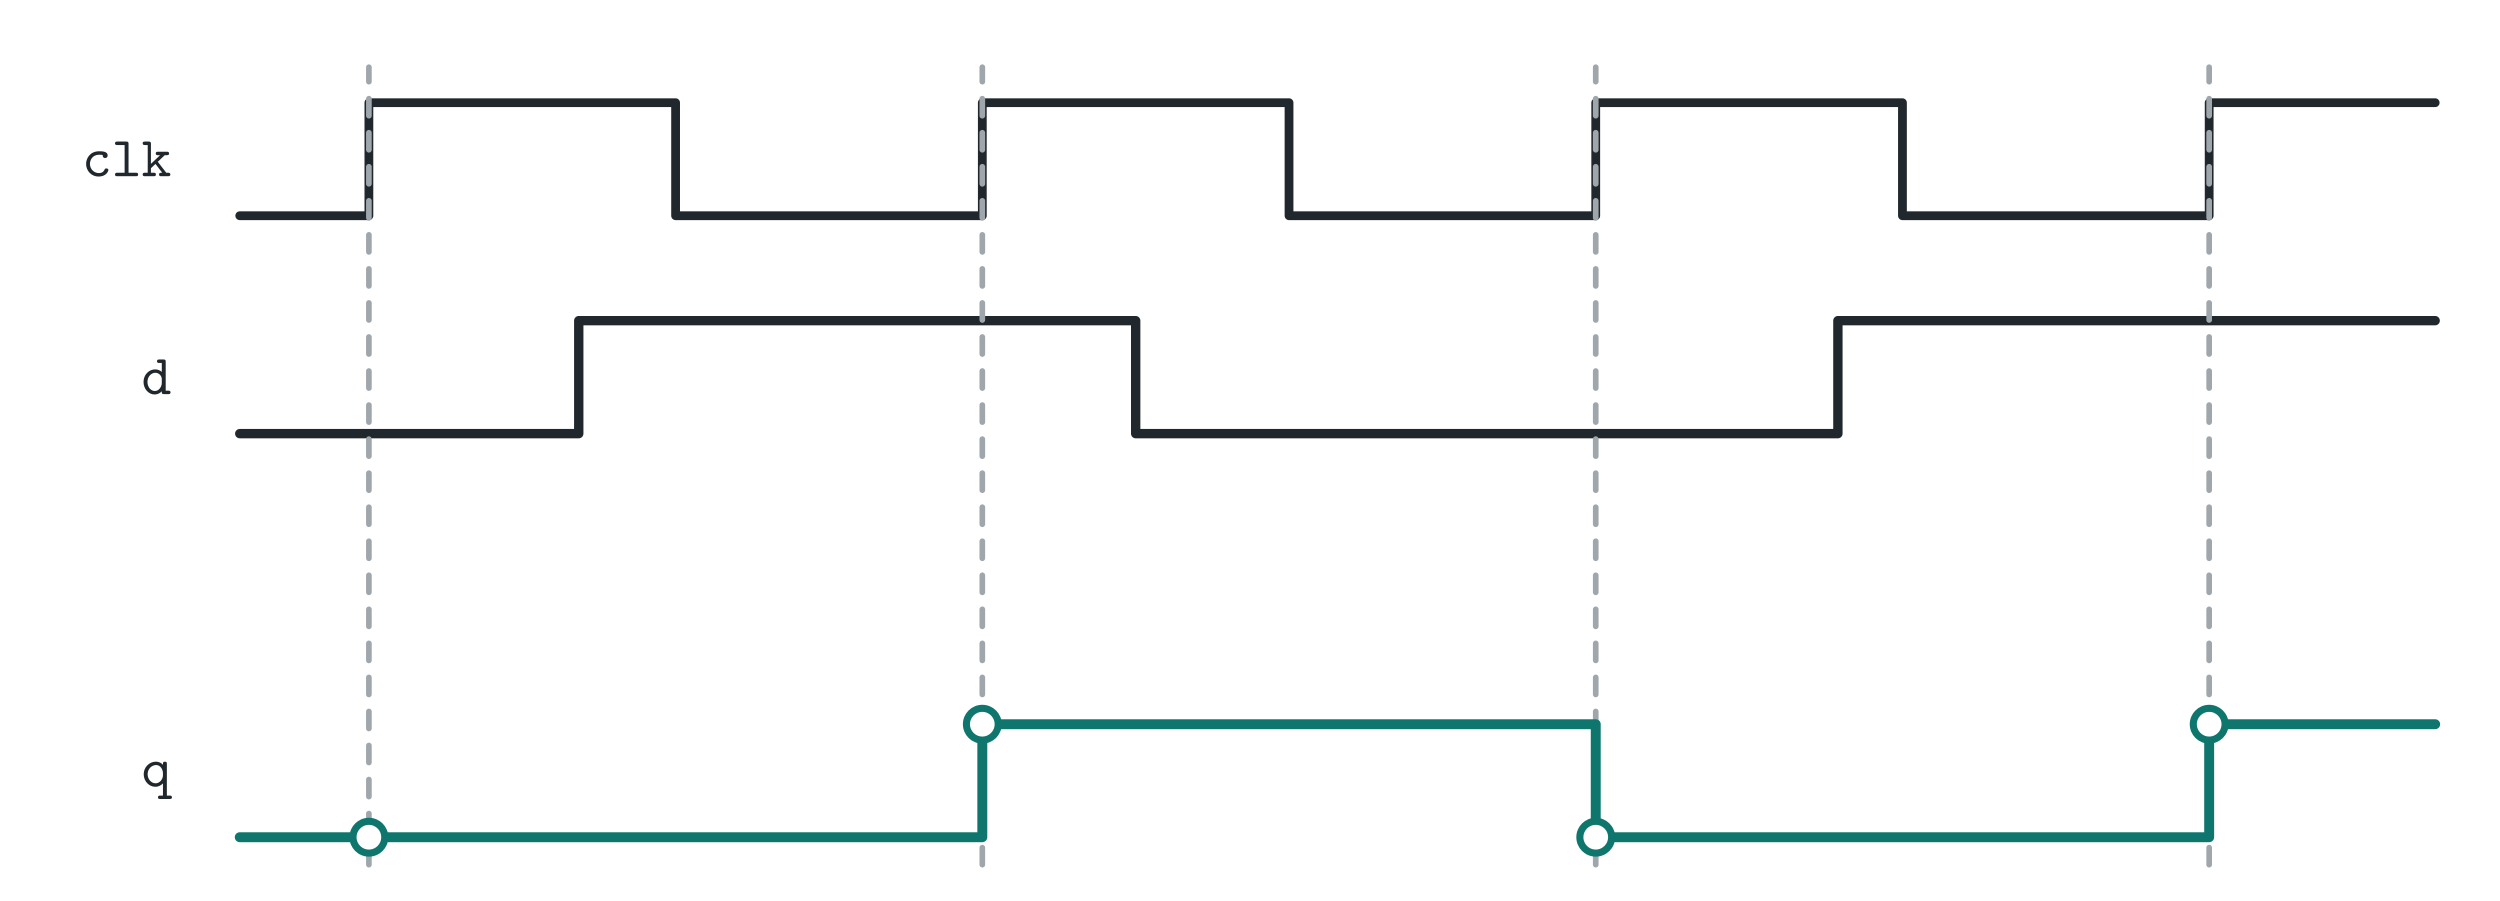
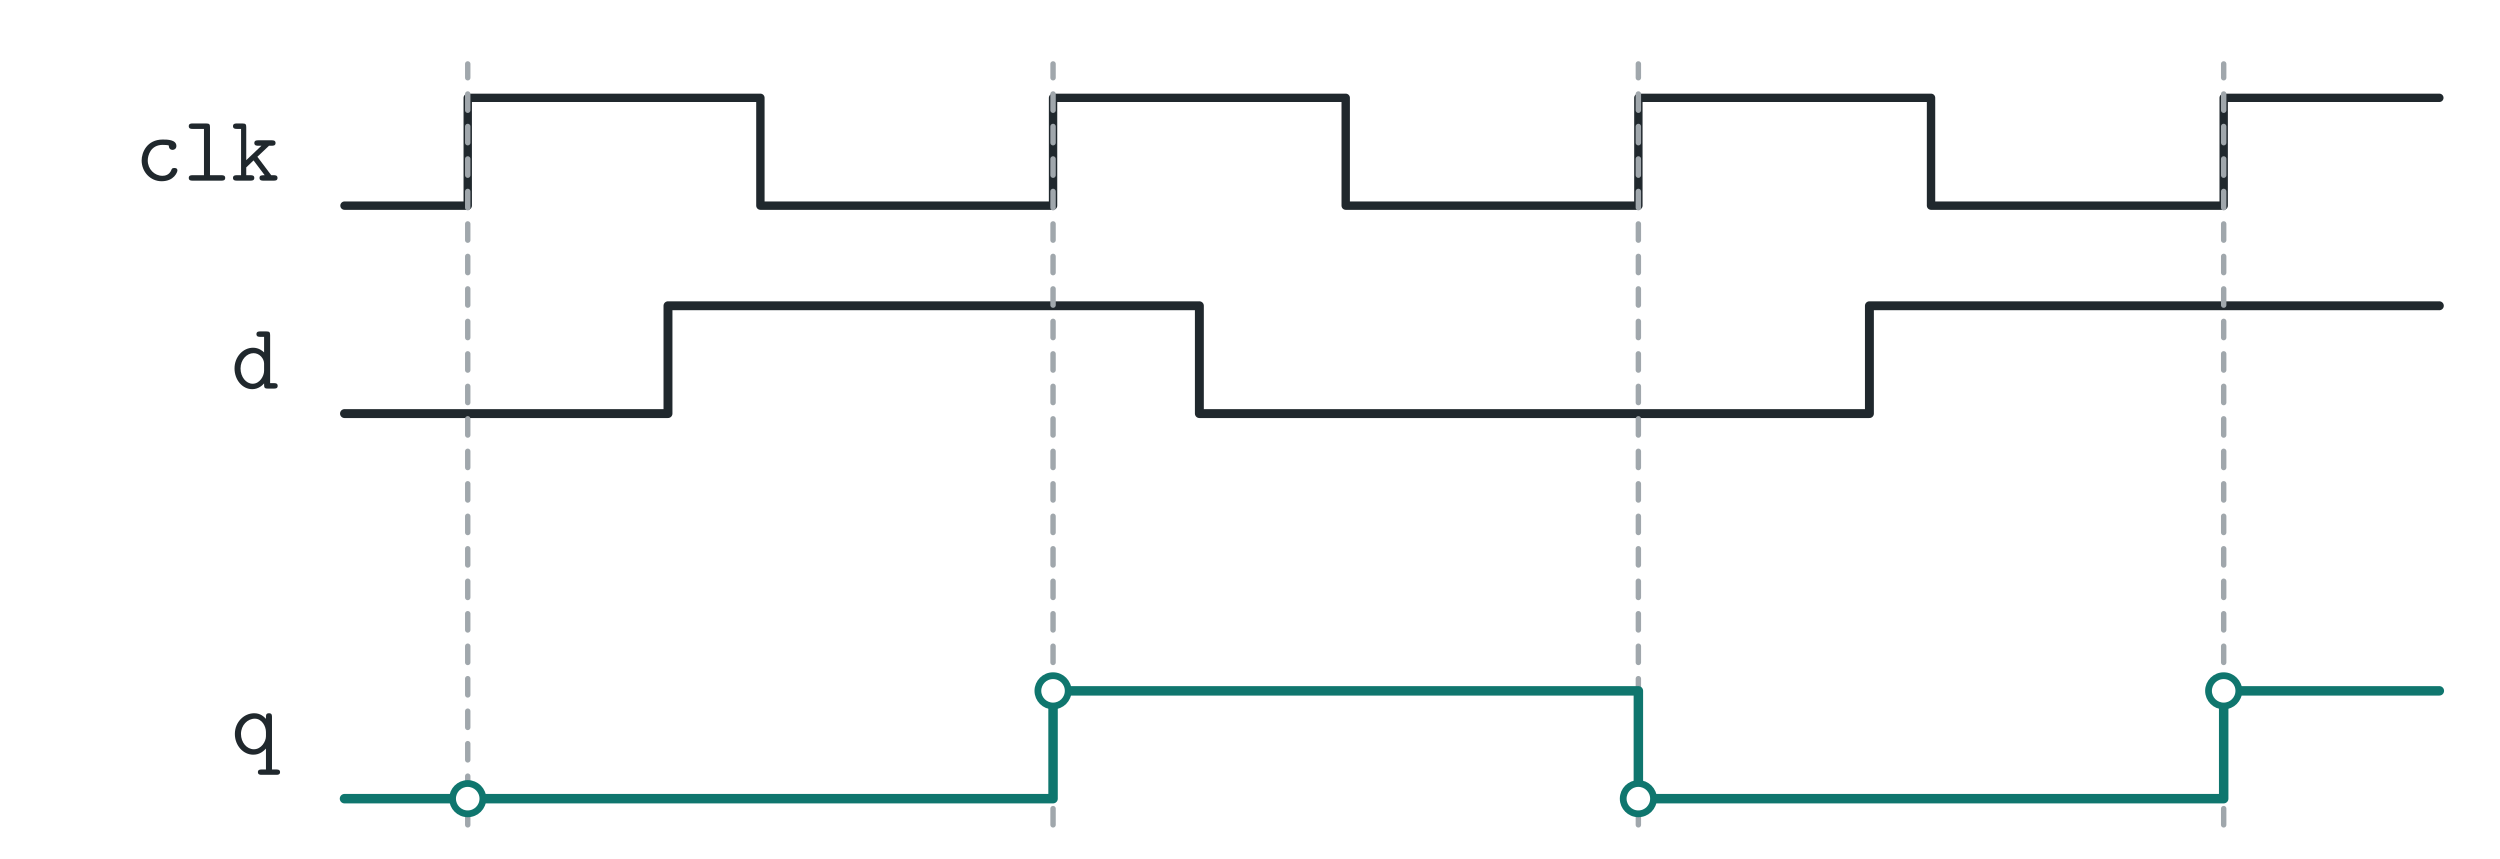
- <svg xmlns="http://www.w3.org/2000/svg" xmlns:xlink="http://www.w3.org/1999/xlink" width="438.528pt" height="157.898pt" viewBox="0 0 438.528 157.898">
+ <svg xmlns="http://www.w3.org/2000/svg" xmlns:xlink="http://www.w3.org/1999/xlink" width="459.787pt" height="157.898pt" viewBox="0 0 459.787 157.898">
  <defs>
    <g>
      <g id="glyph-0-0">
-         <path d="M 4.641 -1.078 C 4.641 -1.359 4.344 -1.359 4.297 -1.359 C 4.125 -1.359 4.031 -1.344 3.969 -1.141 C 3.906 -1.016 3.719 -0.547 2.969 -0.547 C 2.125 -0.547 1.406 -1.25 1.406 -2.156 C 1.406 -2.625 1.688 -3.766 3.031 -3.766 C 3.25 -3.766 3.641 -3.766 3.641 -3.688 C 3.641 -3.328 3.828 -3.188 4.078 -3.188 C 4.312 -3.188 4.516 -3.359 4.516 -3.656 C 4.516 -4.375 3.484 -4.375 3.031 -4.375 C 1.328 -4.375 0.734 -3.031 0.734 -2.156 C 0.734 -0.953 1.656 0.062 2.922 0.062 C 4.297 0.062 4.641 -0.922 4.641 -1.078 Z M 4.641 -1.078 " />
+         <path d="M 7.844 -1.875 C 7.844 -2.328 7.422 -2.328 7.281 -2.328 C 6.875 -2.328 6.812 -2.188 6.719 -1.938 C 6.344 -1 5.5 -0.891 5.094 -0.891 C 3.625 -0.891 2.391 -2.109 2.391 -3.719 C 2.391 -4.594 2.891 -6.578 5.141 -6.578 C 5.609 -6.578 5.969 -6.531 6.125 -6.516 C 6.25 -6.484 6.266 -6.469 6.266 -6.375 C 6.312 -5.672 6.844 -5.656 6.953 -5.656 C 7.328 -5.656 7.656 -5.922 7.656 -6.375 C 7.656 -7.562 5.922 -7.562 5.156 -7.562 C 2.219 -7.562 1.266 -5.156 1.266 -3.719 C 1.266 -1.609 2.875 0.109 4.938 0.109 C 7.25 0.109 7.844 -1.594 7.844 -1.875 Z M 7.844 -1.875 " />
      </g>
      <g id="glyph-0-1">
-         <path d="M 4.641 -0.297 C 4.641 -0.609 4.406 -0.609 4.25 -0.609 L 2.953 -0.609 L 2.953 -5.672 C 2.953 -5.984 2.891 -6.078 2.562 -6.078 L 0.984 -6.078 C 0.828 -6.078 0.578 -6.078 0.578 -5.766 C 0.578 -5.469 0.844 -5.469 0.969 -5.469 L 2.266 -5.469 L 2.266 -0.609 L 0.984 -0.609 C 0.828 -0.609 0.578 -0.609 0.578 -0.297 C 0.578 0 0.844 0 0.969 0 L 4.25 0 C 4.406 0 4.641 0 4.641 -0.297 Z M 4.641 -0.297 " />
+         <path d="M 7.781 -0.5 C 7.781 -1 7.328 -1 7.094 -1 L 4.984 -1 L 4.984 -9.812 C 4.984 -10.344 4.891 -10.516 4.297 -10.516 L 1.766 -10.516 C 1.531 -10.516 1.078 -10.516 1.078 -10.016 C 1.078 -9.516 1.531 -9.516 1.766 -9.516 L 3.875 -9.516 L 3.875 -1 L 1.766 -1 C 1.531 -1 1.078 -1 1.078 -0.5 C 1.078 0 1.531 0 1.766 0 L 7.094 0 C 7.328 0 7.781 0 7.781 -0.5 Z M 7.781 -0.5 " />
      </g>
      <g id="glyph-0-2">
-         <path d="M 5.062 -0.297 C 5.062 -0.609 4.797 -0.609 4.641 -0.609 L 4.344 -0.609 L 2.859 -2.531 L 4.078 -3.688 L 4.422 -3.688 C 4.578 -3.688 4.844 -3.688 4.844 -3.984 C 4.844 -4.297 4.578 -4.297 4.422 -4.297 L 2.891 -4.297 C 2.734 -4.297 2.5 -4.297 2.5 -3.984 C 2.5 -3.688 2.75 -3.688 2.891 -3.688 L 3.266 -3.688 L 1.656 -2.172 L 1.656 -5.672 C 1.656 -5.984 1.594 -6.078 1.25 -6.078 L 0.609 -6.078 C 0.453 -6.078 0.203 -6.078 0.203 -5.781 C 0.203 -5.469 0.453 -5.469 0.609 -5.469 L 1.094 -5.469 L 1.094 -0.609 L 0.609 -0.609 C 0.453 -0.609 0.203 -0.609 0.203 -0.312 C 0.203 0 0.453 0 0.609 0 L 2.141 0 C 2.297 0 2.531 0 2.531 -0.297 C 2.531 -0.609 2.297 -0.609 2.141 -0.609 L 1.656 -0.609 L 1.656 -1.406 L 2.453 -2.156 L 3.641 -0.609 C 3.281 -0.609 3.078 -0.609 3.078 -0.297 C 3.078 0 3.328 0 3.469 0 L 4.641 0 C 4.797 0 5.062 0 5.062 -0.297 Z M 5.062 -0.297 " />
+         <path d="M 8.547 -0.5 C 8.547 -1 8.109 -1 7.859 -1 L 7.391 -1 L 4.844 -4.391 L 6.984 -6.422 L 7.5 -6.422 C 7.734 -6.422 8.188 -6.422 8.188 -6.922 C 8.188 -7.422 7.734 -7.422 7.5 -7.422 L 4.984 -7.422 C 4.75 -7.422 4.281 -7.422 4.281 -6.922 C 4.281 -6.422 4.75 -6.422 4.984 -6.422 L 5.594 -6.422 L 2.797 -3.766 L 2.797 -9.812 C 2.797 -10.344 2.703 -10.516 2.109 -10.516 L 1.062 -10.516 C 0.828 -10.516 0.359 -10.516 0.359 -10.016 C 0.359 -9.516 0.828 -9.516 1.062 -9.516 L 1.844 -9.516 L 1.844 -1 L 1.062 -1 C 0.828 -1 0.359 -1 0.359 -0.5 C 0.359 0 0.828 0 1.062 0 L 3.578 0 C 3.812 0 4.281 0 4.281 -0.5 C 4.281 -1 3.812 -1 3.578 -1 L 2.797 -1 L 2.797 -2.438 L 4.141 -3.719 L 6.188 -1 C 5.641 -1 5.234 -1 5.234 -0.5 C 5.234 0 5.688 0 5.938 0 L 7.859 0 C 8.109 0 8.547 0 8.547 -0.5 Z M 8.547 -0.5 " />
      </g>
      <g id="glyph-0-3">
-         <path d="M 5.094 -0.312 C 5.094 -0.609 4.844 -0.609 4.703 -0.609 L 4.25 -0.609 L 4.25 -5.672 C 4.25 -5.984 4.188 -6.078 3.859 -6.078 L 3.125 -6.078 C 2.969 -6.078 2.719 -6.078 2.719 -5.766 C 2.719 -5.469 2.969 -5.469 3.109 -5.469 L 3.562 -5.469 L 3.562 -3.906 C 3.234 -4.188 2.828 -4.344 2.406 -4.344 C 1.312 -4.344 0.359 -3.406 0.359 -2.141 C 0.359 -0.906 1.25 0.062 2.312 0.062 C 2.859 0.062 3.281 -0.203 3.562 -0.5 C 3.562 -0.141 3.562 0 3.969 0 L 4.688 0 C 4.844 0 5.094 0 5.094 -0.312 Z M 3.562 -1.938 C 3.562 -1.375 3.109 -0.547 2.344 -0.547 C 1.641 -0.547 1.047 -1.25 1.047 -2.141 C 1.047 -3.094 1.734 -3.75 2.438 -3.75 C 3.078 -3.75 3.562 -3.188 3.562 -2.641 Z M 3.562 -1.938 " />
+         <path d="M 8.578 -0.5 C 8.578 -1 8.141 -1 7.891 -1 L 7.188 -1 L 7.188 -9.812 C 7.188 -10.344 7.094 -10.516 6.5 -10.516 L 5.375 -10.516 C 5.125 -10.516 4.672 -10.516 4.672 -10.016 C 4.672 -9.516 5.125 -9.516 5.375 -9.516 L 6.078 -9.516 L 6.078 -6.656 C 5.797 -6.938 5.094 -7.516 4.047 -7.516 C 2.219 -7.516 0.641 -5.859 0.641 -3.703 C 0.641 -1.578 2.109 0.109 3.891 0.109 C 5 0.109 5.75 -0.562 6.078 -0.953 C 6.078 -0.219 6.078 0 6.766 0 L 7.891 0 C 8.141 0 8.578 0 8.578 -0.5 Z M 6.078 -3.266 C 6.078 -2.312 5.281 -0.891 3.984 -0.891 C 2.75 -0.891 1.75 -2.156 1.75 -3.703 C 1.75 -5.344 2.922 -6.516 4.141 -6.516 C 5.266 -6.516 6.078 -5.5 6.078 -4.609 Z M 6.078 -3.266 " />
      </g>
      <g id="glyph-0-4">
-         <path d="M 5.344 1.906 C 5.344 1.609 5.109 1.609 4.953 1.609 L 4.453 1.609 L 4.453 -3.938 C 4.453 -4.125 4.453 -4.344 4.125 -4.344 C 3.766 -4.344 3.766 -4.188 3.766 -3.797 C 3.5 -4.094 3.094 -4.344 2.531 -4.344 C 1.406 -4.344 0.391 -3.406 0.391 -2.141 C 0.391 -0.906 1.328 0.062 2.422 0.062 C 3.109 0.062 3.562 -0.312 3.766 -0.531 L 3.766 1.609 L 3.281 1.609 C 3.141 1.609 2.891 1.609 2.891 1.906 C 2.891 2.203 3.125 2.203 3.281 2.203 L 4.953 2.203 C 5.094 2.203 5.344 2.203 5.344 1.906 Z M 3.766 -1.938 C 3.766 -1.359 3.281 -0.547 2.469 -0.547 C 1.734 -0.547 1.078 -1.25 1.078 -2.141 C 1.078 -3.062 1.781 -3.75 2.578 -3.75 C 3.328 -3.75 3.766 -2.969 3.766 -2.312 Z M 3.766 -1.938 " />
+         <path d="M 9.016 3.312 C 9.016 2.828 8.547 2.828 8.312 2.828 L 7.531 2.828 L 7.531 -6.812 C 7.531 -7.125 7.531 -7.516 6.984 -7.516 C 6.422 -7.516 6.422 -7.141 6.422 -6.812 L 6.422 -6.484 C 6.094 -6.828 5.453 -7.516 4.266 -7.516 C 2.391 -7.516 0.703 -5.906 0.703 -3.703 C 0.703 -1.594 2.219 0.109 4.094 0.109 C 5.344 0.109 6.062 -0.641 6.422 -1.016 L 6.422 2.828 L 5.641 2.828 C 5.406 2.828 4.938 2.828 4.938 3.312 C 4.938 3.812 5.406 3.812 5.641 3.812 L 8.312 3.812 C 8.547 3.812 9.016 3.812 9.016 3.312 Z M 6.422 -3.281 C 6.422 -2.328 5.578 -0.891 4.203 -0.891 C 2.891 -0.891 1.828 -2.156 1.828 -3.703 C 1.828 -5.312 3.031 -6.516 4.375 -6.516 C 5.672 -6.516 6.422 -5.125 6.422 -4.062 Z M 6.422 -3.281 " />
      </g>
    </g>
    <clipPath id="clip-0">
-       <path clip-rule="nonzero" d="M 44 126 L 86 126 L 86 157.762 L 44 157.762 Z M 44 126 " />
+       <path clip-rule="nonzero" d="M 65 126 L 107 126 L 107 157.797 L 65 157.797 Z M 65 126 " />
    </clipPath>
    <clipPath id="clip-1">
-       <path clip-rule="nonzero" d="M 259 126 L 301 126 L 301 157.762 L 259 157.762 Z M 259 126 " />
+       <path clip-rule="nonzero" d="M 280 126 L 322 126 L 322 157.797 L 280 157.797 Z M 280 126 " />
    </clipPath>
  </defs>
  <g fill="rgb(12.549%, 15.685%, 17.647%)" fill-opacity="1">
-     <use xlink:href="#glyph-0-0" x="14.369" y="30.91" />
-     <use xlink:href="#glyph-0-1" x="19.593" y="30.91" />
-     <use xlink:href="#glyph-0-2" x="24.818" y="30.91" />
+     <use xlink:href="#glyph-0-0" x="24.784" y="33.224" />
+     <use xlink:href="#glyph-0-1" x="33.637" y="33.224" />
+     <use xlink:href="#glyph-0-2" x="42.491" y="33.224" />
  </g>
  <g fill="rgb(12.549%, 15.685%, 17.647%)" fill-opacity="1">
-     <use xlink:href="#glyph-0-3" x="24.817" y="69.137" />
+     <use xlink:href="#glyph-0-3" x="42.491" y="71.467" />
  </g>
  <g fill="rgb(12.549%, 15.685%, 17.647%)" fill-opacity="1">
-     <use xlink:href="#glyph-0-4" x="24.817" y="137.948" />
+     <use xlink:href="#glyph-0-4" x="42.491" y="138.691" />
  </g>
-   <path fill="none" stroke-width="1.544" stroke-linecap="round" stroke-linejoin="round" stroke="rgb(12.549%, 15.685%, 17.647%)" stroke-opacity="1" stroke-miterlimit="10" d="M 41.104 119.055 L 63.781 119.055 L 63.781 138.901 L 117.639 138.901 L 117.639 119.055 L 171.498 119.055 L 171.498 138.901 L 225.357 138.901 L 225.357 119.055 L 279.215 119.055 L 279.215 138.901 L 333.074 138.901 L 333.074 119.055 L 386.933 119.055 L 386.933 138.901 L 426.62 138.901 " transform="matrix(0.998925, 0, 0, -0.998925, 0.994929, 156.7672)" />
-   <path fill="none" stroke-width="1.644" stroke-linecap="round" stroke-linejoin="round" stroke="rgb(12.549%, 15.685%, 17.647%)" stroke-opacity="1" stroke-miterlimit="10" d="M 41.104 80.788 L 100.633 80.788 L 100.633 100.629 L 198.429 100.629 L 198.429 80.788 L 321.738 80.788 L 321.738 100.629 L 426.62 100.629 " transform="matrix(0.998925, 0, 0, -0.998925, 0.994929, 156.7672)" />
-   <path fill="none" stroke-width="0.996" stroke-linecap="round" stroke-linejoin="miter" stroke="rgb(62.729%, 65.552%, 67.529%)" stroke-opacity="1" stroke-dasharray="2.989 2.989" stroke-miterlimit="10" d="M 63.781 5.101 L 63.781 145.134 " transform="matrix(0.998925, 0, 0, -0.998925, 0.994929, 156.7672)" />
-   <path fill="none" stroke-width="0.996" stroke-linecap="round" stroke-linejoin="miter" stroke="rgb(62.729%, 65.552%, 67.529%)" stroke-opacity="1" stroke-dasharray="2.989 2.989" stroke-miterlimit="10" d="M 171.498 5.101 L 171.498 145.134 " transform="matrix(0.998925, 0, 0, -0.998925, 0.994929, 156.7672)" />
-   <path fill="none" stroke-width="0.996" stroke-linecap="round" stroke-linejoin="miter" stroke="rgb(62.729%, 65.552%, 67.529%)" stroke-opacity="1" stroke-dasharray="2.989 2.989" stroke-miterlimit="10" d="M 279.215 5.101 L 279.215 145.134 " transform="matrix(0.998925, 0, 0, -0.998925, 0.994929, 156.7672)" />
-   <path fill="none" stroke-width="0.996" stroke-linecap="round" stroke-linejoin="miter" stroke="rgb(62.729%, 65.552%, 67.529%)" stroke-opacity="1" stroke-dasharray="2.989 2.989" stroke-miterlimit="10" d="M 386.933 5.101 L 386.933 145.134 " transform="matrix(0.998925, 0, 0, -0.998925, 0.994929, 156.7672)" />
-   <path fill="none" stroke-width="1.743" stroke-linecap="round" stroke-linejoin="round" stroke="rgb(5.881%, 46.274%, 43.137%)" stroke-opacity="1" stroke-miterlimit="10" d="M 41.104 9.922 L 171.498 9.922 L 171.498 29.764 L 279.215 29.764 L 279.215 9.922 L 386.933 9.922 L 386.933 29.764 L 426.62 29.764 " transform="matrix(0.998925, 0, 0, -0.998925, 0.994929, 156.7672)" />
-   <path fill-rule="nonzero" fill="rgb(100%, 100%, 100%)" fill-opacity="1" d="M 67.293 146.855 C 67.293 145.426 66.137 144.27 64.707 144.27 C 63.277 144.27 62.117 145.426 62.117 146.855 C 62.117 148.285 63.277 149.445 64.707 149.445 C 66.137 149.445 67.293 148.285 67.293 146.855 Z M 67.293 146.855 " />
+   <path fill="none" stroke-width="1.544" stroke-linecap="round" stroke-linejoin="round" stroke="rgb(12.549%, 15.685%, 17.647%)" stroke-opacity="1" stroke-miterlimit="10" d="M 41.102 119.057 L 63.781 119.057 L 63.781 138.898 L 117.64 138.898 L 117.64 119.057 L 171.499 119.057 L 171.499 138.898 L 225.358 138.898 L 225.358 119.057 L 279.217 119.057 L 279.217 138.898 L 333.076 138.898 L 333.076 119.057 L 386.935 119.057 L 386.935 138.898 L 426.621 138.898 " transform="matrix(0.999354, 0, 0, -0.999354, 22.28361, 156.8007)" />
+   <path fill="none" stroke-width="1.644" stroke-linecap="round" stroke-linejoin="round" stroke="rgb(12.549%, 15.685%, 17.647%)" stroke-opacity="1" stroke-miterlimit="10" d="M 41.102 80.79 L 100.633 80.79 L 100.633 100.631 L 198.427 100.631 L 198.427 80.79 L 321.737 80.79 L 321.737 100.631 L 426.621 100.631 " transform="matrix(0.999354, 0, 0, -0.999354, 22.28361, 156.8007)" />
+   <path fill="none" stroke-width="0.996" stroke-linecap="round" stroke-linejoin="miter" stroke="rgb(62.729%, 65.552%, 67.529%)" stroke-opacity="1" stroke-dasharray="2.989 2.989" stroke-miterlimit="10" d="M 63.781 5.101 L 63.781 145.137 " transform="matrix(0.999354, 0, 0, -0.999354, 22.28361, 156.8007)" />
+   <path fill="none" stroke-width="0.996" stroke-linecap="round" stroke-linejoin="miter" stroke="rgb(62.729%, 65.552%, 67.529%)" stroke-opacity="1" stroke-dasharray="2.989 2.989" stroke-miterlimit="10" d="M 171.499 5.101 L 171.499 145.137 " transform="matrix(0.999354, 0, 0, -0.999354, 22.28361, 156.8007)" />
+   <path fill="none" stroke-width="0.996" stroke-linecap="round" stroke-linejoin="miter" stroke="rgb(62.729%, 65.552%, 67.529%)" stroke-opacity="1" stroke-dasharray="2.989 2.989" stroke-miterlimit="10" d="M 279.217 5.101 L 279.217 145.137 " transform="matrix(0.999354, 0, 0, -0.999354, 22.28361, 156.8007)" />
+   <path fill="none" stroke-width="0.996" stroke-linecap="round" stroke-linejoin="miter" stroke="rgb(62.729%, 65.552%, 67.529%)" stroke-opacity="1" stroke-dasharray="2.989 2.989" stroke-miterlimit="10" d="M 386.935 5.101 L 386.935 145.137 " transform="matrix(0.999354, 0, 0, -0.999354, 22.28361, 156.8007)" />
+   <path fill="none" stroke-width="1.743" stroke-linecap="round" stroke-linejoin="round" stroke="rgb(5.881%, 46.274%, 43.137%)" stroke-opacity="1" stroke-miterlimit="10" d="M 41.102 9.92 L 171.499 9.92 L 171.499 29.765 L 279.217 29.765 L 279.217 9.92 L 386.935 9.92 L 386.935 29.765 L 426.621 29.765 " transform="matrix(0.999354, 0, 0, -0.999354, 22.28361, 156.8007)" />
+   <path fill-rule="nonzero" fill="rgb(100%, 100%, 100%)" fill-opacity="1" d="M 88.613 146.887 C 88.613 145.457 87.453 144.297 86.023 144.297 C 84.594 144.297 83.434 145.457 83.434 146.887 C 83.434 148.316 84.594 149.473 86.023 149.473 C 87.453 149.473 88.613 148.316 88.613 146.887 Z M 88.613 146.887 " />
  <g clip-path="url(#clip-0)">
-     <path fill="none" stroke-width="1.245" stroke-linecap="butt" stroke-linejoin="miter" stroke="rgb(5.881%, 46.274%, 43.137%)" stroke-opacity="1" stroke-miterlimit="10" d="M 66.569 9.922 C 66.569 11.463 65.321 12.711 63.781 12.711 C 62.24 12.711 60.993 11.463 60.993 9.922 C 60.993 8.382 62.24 7.13 63.781 7.13 C 65.321 7.13 66.569 8.382 66.569 9.922 Z M 66.569 9.922 " transform="matrix(0.998925, 0, 0, -0.998925, 0.994929, 156.7672)" />
+     <path fill="none" stroke-width="1.245" stroke-linecap="butt" stroke-linejoin="miter" stroke="rgb(5.881%, 46.274%, 43.137%)" stroke-opacity="1" stroke-miterlimit="10" d="M 66.568 9.92 C 66.568 11.46 65.321 12.711 63.781 12.711 C 62.241 12.711 60.99 11.46 60.99 9.92 C 60.99 8.38 62.241 7.133 63.781 7.133 C 65.321 7.133 66.568 8.38 66.568 9.92 Z M 66.568 9.92 " transform="matrix(0.999354, 0, 0, -0.999354, 22.28361, 156.8007)" />
  </g>
-   <path fill-rule="nonzero" fill="rgb(100%, 100%, 100%)" fill-opacity="1" d="M 174.895 127.035 C 174.895 125.605 173.738 124.449 172.309 124.449 C 170.879 124.449 169.723 125.605 169.723 127.035 C 169.723 128.465 170.879 129.621 172.309 129.621 C 173.738 129.621 174.895 128.465 174.895 127.035 Z M 174.895 127.035 " />
-   <path fill="none" stroke-width="1.245" stroke-linecap="butt" stroke-linejoin="miter" stroke="rgb(5.881%, 46.274%, 43.137%)" stroke-opacity="1" stroke-miterlimit="10" d="M 174.286 29.764 C 174.286 31.305 173.039 32.552 171.498 32.552 C 169.957 32.552 168.71 31.305 168.71 29.764 C 168.71 28.223 169.957 26.976 171.498 26.976 C 173.039 26.976 174.286 28.223 174.286 29.764 Z M 174.286 29.764 " transform="matrix(0.998925, 0, 0, -0.998925, 0.994929, 156.7672)" />
-   <path fill-rule="nonzero" fill="rgb(100%, 100%, 100%)" fill-opacity="1" d="M 282.5 146.855 C 282.5 145.426 281.34 144.27 279.91 144.27 C 278.48 144.27 277.324 145.426 277.324 146.855 C 277.324 148.285 278.48 149.445 279.91 149.445 C 281.34 149.445 282.5 148.285 282.5 146.855 Z M 282.5 146.855 " />
+   <path fill-rule="nonzero" fill="rgb(100%, 100%, 100%)" fill-opacity="1" d="M 196.262 127.055 C 196.262 125.625 195.102 124.469 193.672 124.469 C 192.242 124.469 191.082 125.625 191.082 127.055 C 191.082 128.484 192.242 129.645 193.672 129.645 C 195.102 129.645 196.262 128.484 196.262 127.055 Z M 196.262 127.055 " />
+   <path fill="none" stroke-width="1.245" stroke-linecap="butt" stroke-linejoin="miter" stroke="rgb(5.881%, 46.274%, 43.137%)" stroke-opacity="1" stroke-miterlimit="10" d="M 174.286 29.765 C 174.286 31.305 173.039 32.552 171.499 32.552 C 169.959 32.552 168.708 31.305 168.708 29.765 C 168.708 28.225 169.959 26.974 171.499 26.974 C 173.039 26.974 174.286 28.225 174.286 29.765 Z M 174.286 29.765 " transform="matrix(0.999354, 0, 0, -0.999354, 22.28361, 156.8007)" />
+   <path fill-rule="nonzero" fill="rgb(100%, 100%, 100%)" fill-opacity="1" d="M 303.91 146.887 C 303.91 145.457 302.75 144.297 301.32 144.297 C 299.891 144.297 298.73 145.457 298.73 146.887 C 298.73 148.316 299.891 149.473 301.32 149.473 C 302.75 149.473 303.91 148.316 303.91 146.887 Z M 303.91 146.887 " />
  <g clip-path="url(#clip-1)">
-     <path fill="none" stroke-width="1.245" stroke-linecap="butt" stroke-linejoin="miter" stroke="rgb(5.881%, 46.274%, 43.137%)" stroke-opacity="1" stroke-miterlimit="10" d="M 282.007 9.922 C 282.007 11.463 280.756 12.711 279.215 12.711 C 277.675 12.711 276.427 11.463 276.427 9.922 C 276.427 8.382 277.675 7.13 279.215 7.13 C 280.756 7.13 282.007 8.382 282.007 9.922 Z M 282.007 9.922 " transform="matrix(0.998925, 0, 0, -0.998925, 0.994929, 156.7672)" />
+     <path fill="none" stroke-width="1.245" stroke-linecap="butt" stroke-linejoin="miter" stroke="rgb(5.881%, 46.274%, 43.137%)" stroke-opacity="1" stroke-miterlimit="10" d="M 282.004 9.92 C 282.004 11.46 280.757 12.711 279.217 12.711 C 277.677 12.711 276.426 11.46 276.426 9.92 C 276.426 8.38 277.677 7.133 279.217 7.133 C 280.757 7.133 282.004 8.38 282.004 9.92 Z M 282.004 9.92 " transform="matrix(0.999354, 0, 0, -0.999354, 22.28361, 156.8007)" />
  </g>
-   <path fill-rule="nonzero" fill="rgb(100%, 100%, 100%)" fill-opacity="1" d="M 390.102 127.035 C 390.102 125.605 388.941 124.449 387.512 124.449 C 386.082 124.449 384.926 125.605 384.926 127.035 C 384.926 128.465 386.082 129.621 387.512 129.621 C 388.941 129.621 390.102 128.465 390.102 127.035 Z M 390.102 127.035 " />
-   <path fill="none" stroke-width="1.245" stroke-linecap="butt" stroke-linejoin="miter" stroke="rgb(5.881%, 46.274%, 43.137%)" stroke-opacity="1" stroke-miterlimit="10" d="M 389.725 29.764 C 389.725 31.305 388.474 32.552 386.933 32.552 C 385.392 32.552 384.145 31.305 384.145 29.764 C 384.145 28.223 385.392 26.976 386.933 26.976 C 388.474 26.976 389.725 28.223 389.725 29.764 Z M 389.725 29.764 " transform="matrix(0.998925, 0, 0, -0.998925, 0.994929, 156.7672)" />
+   <path fill-rule="nonzero" fill="rgb(100%, 100%, 100%)" fill-opacity="1" d="M 411.555 127.055 C 411.555 125.625 410.398 124.469 408.969 124.469 C 407.539 124.469 406.379 125.625 406.379 127.055 C 406.379 128.484 407.539 129.645 408.969 129.645 C 410.398 129.645 411.555 128.484 411.555 127.055 Z M 411.555 127.055 " />
+   <path fill="none" stroke-width="1.245" stroke-linecap="butt" stroke-linejoin="miter" stroke="rgb(5.881%, 46.274%, 43.137%)" stroke-opacity="1" stroke-miterlimit="10" d="M 389.722 29.765 C 389.722 31.305 388.475 32.552 386.935 32.552 C 385.395 32.552 384.144 31.305 384.144 29.765 C 384.144 28.225 385.395 26.974 386.935 26.974 C 388.475 26.974 389.722 28.225 389.722 29.765 Z M 389.722 29.765 " transform="matrix(0.999354, 0, 0, -0.999354, 22.28361, 156.8007)" />
</svg>
